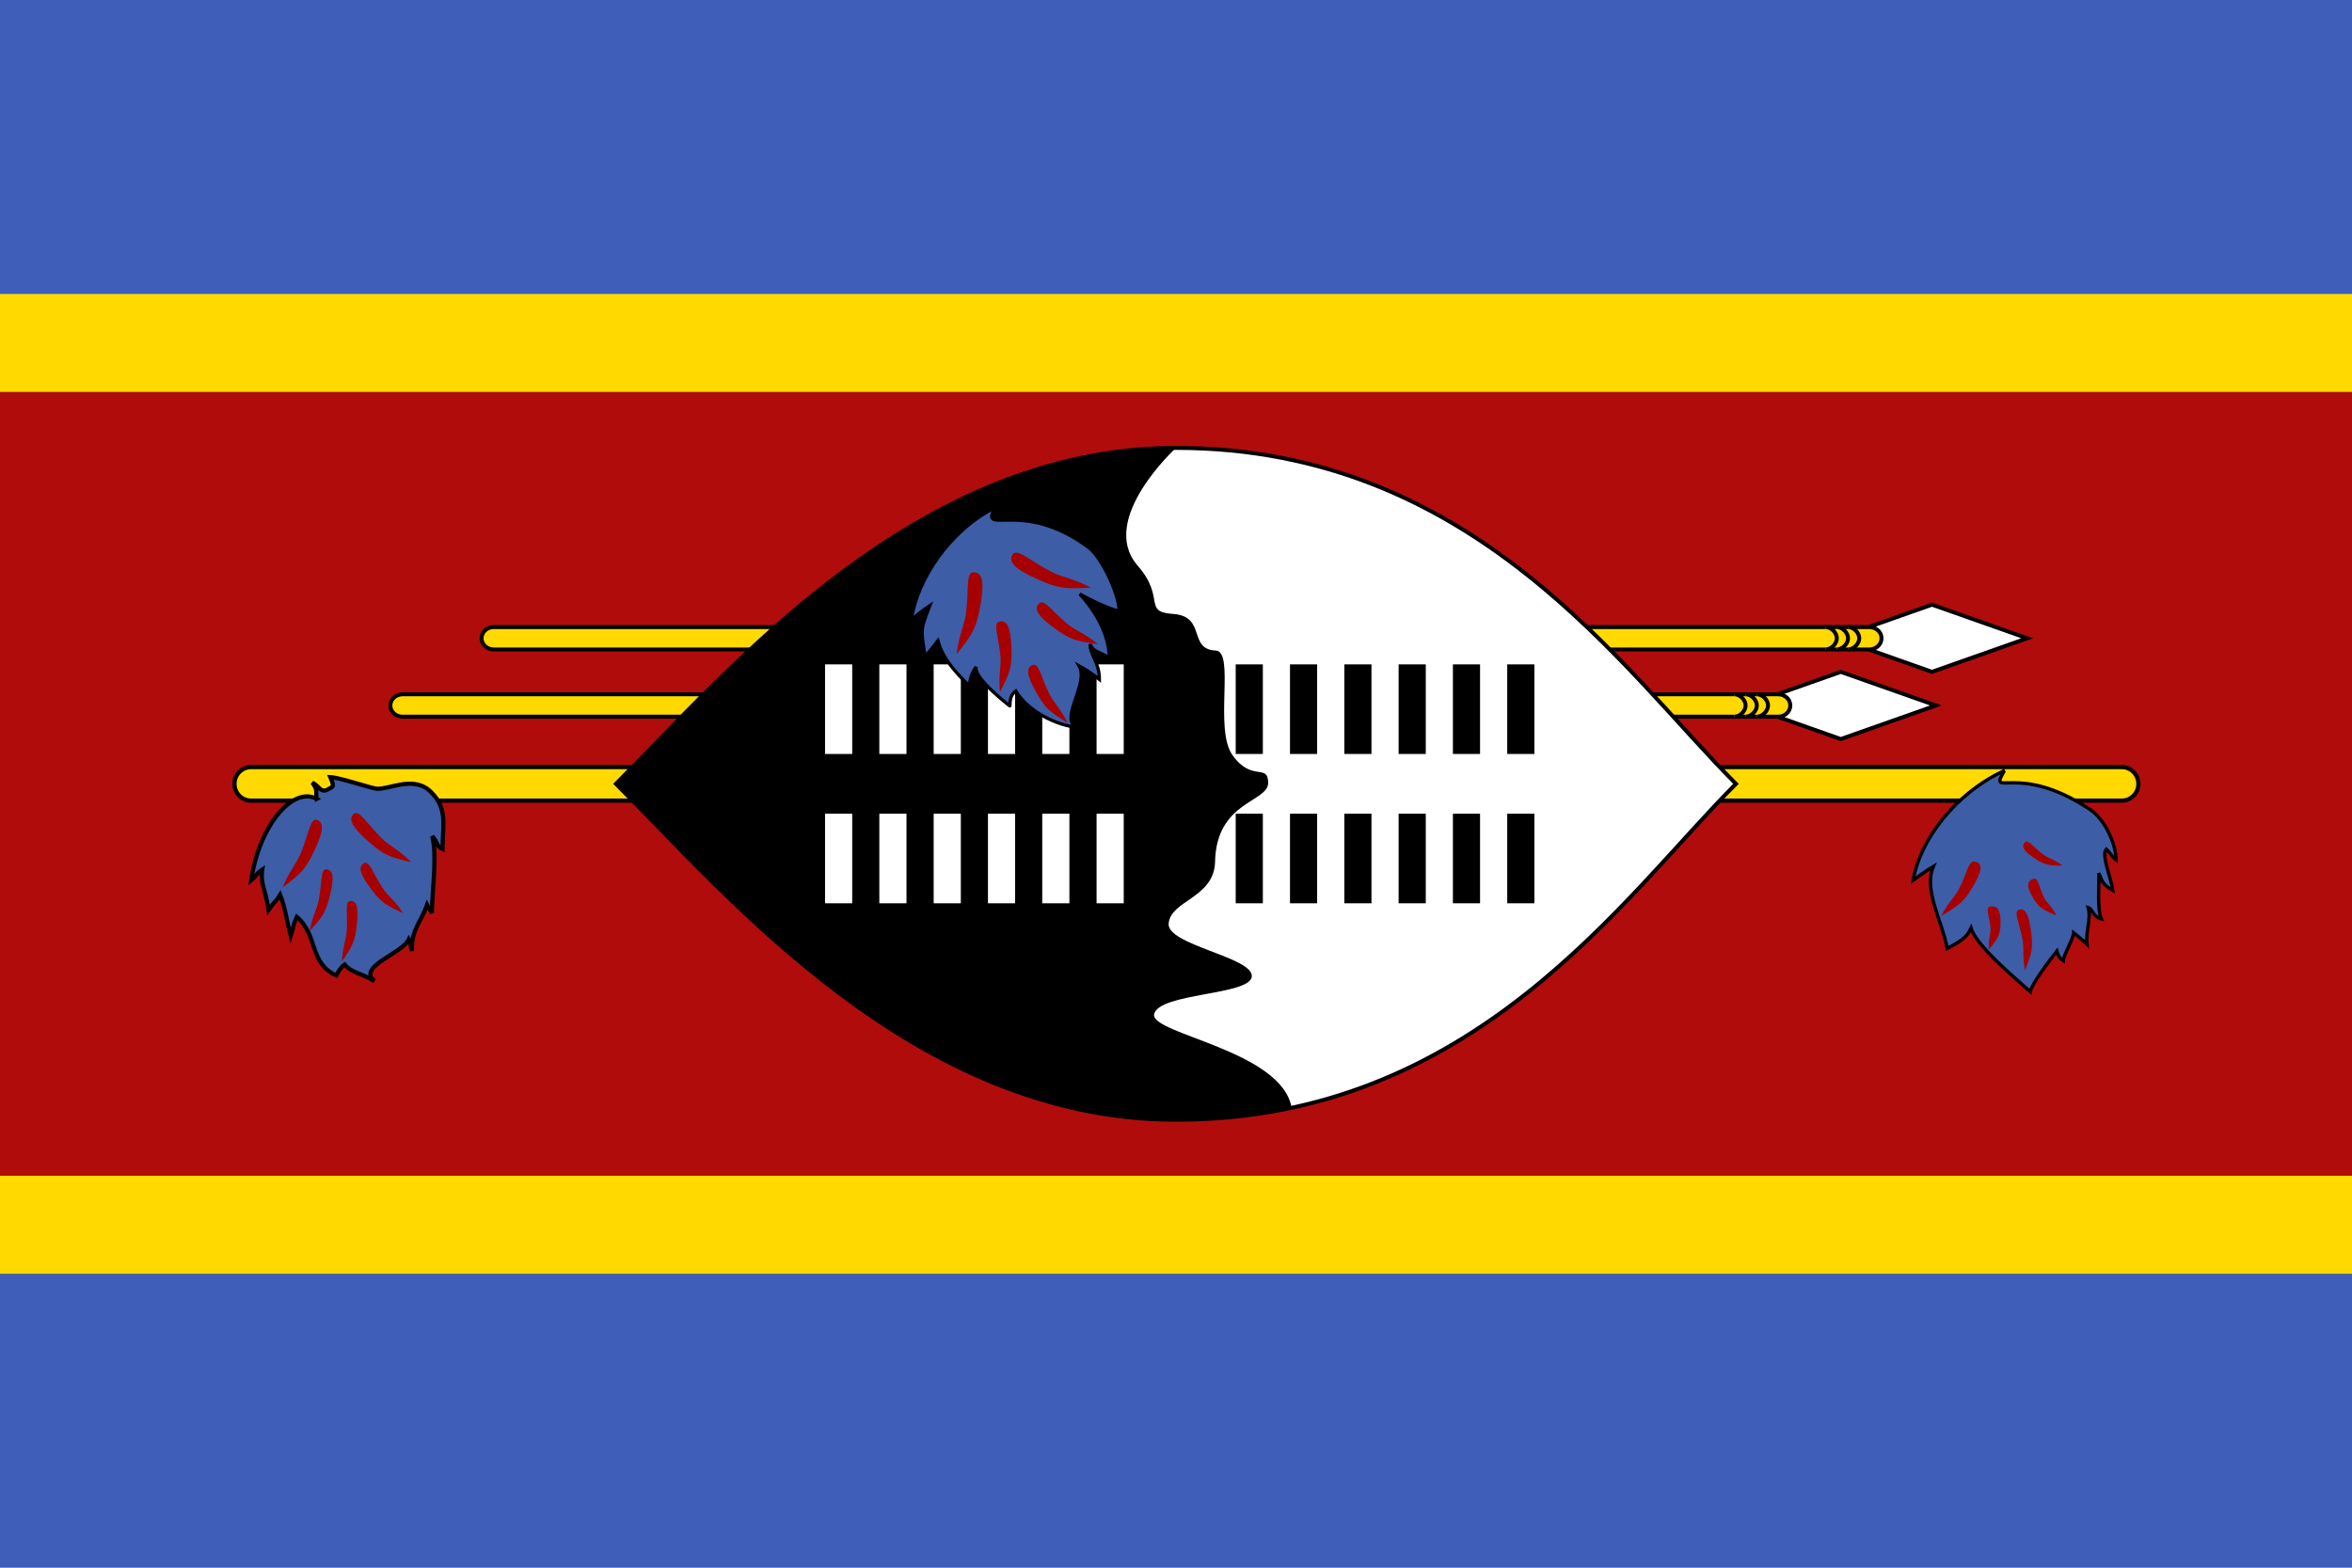
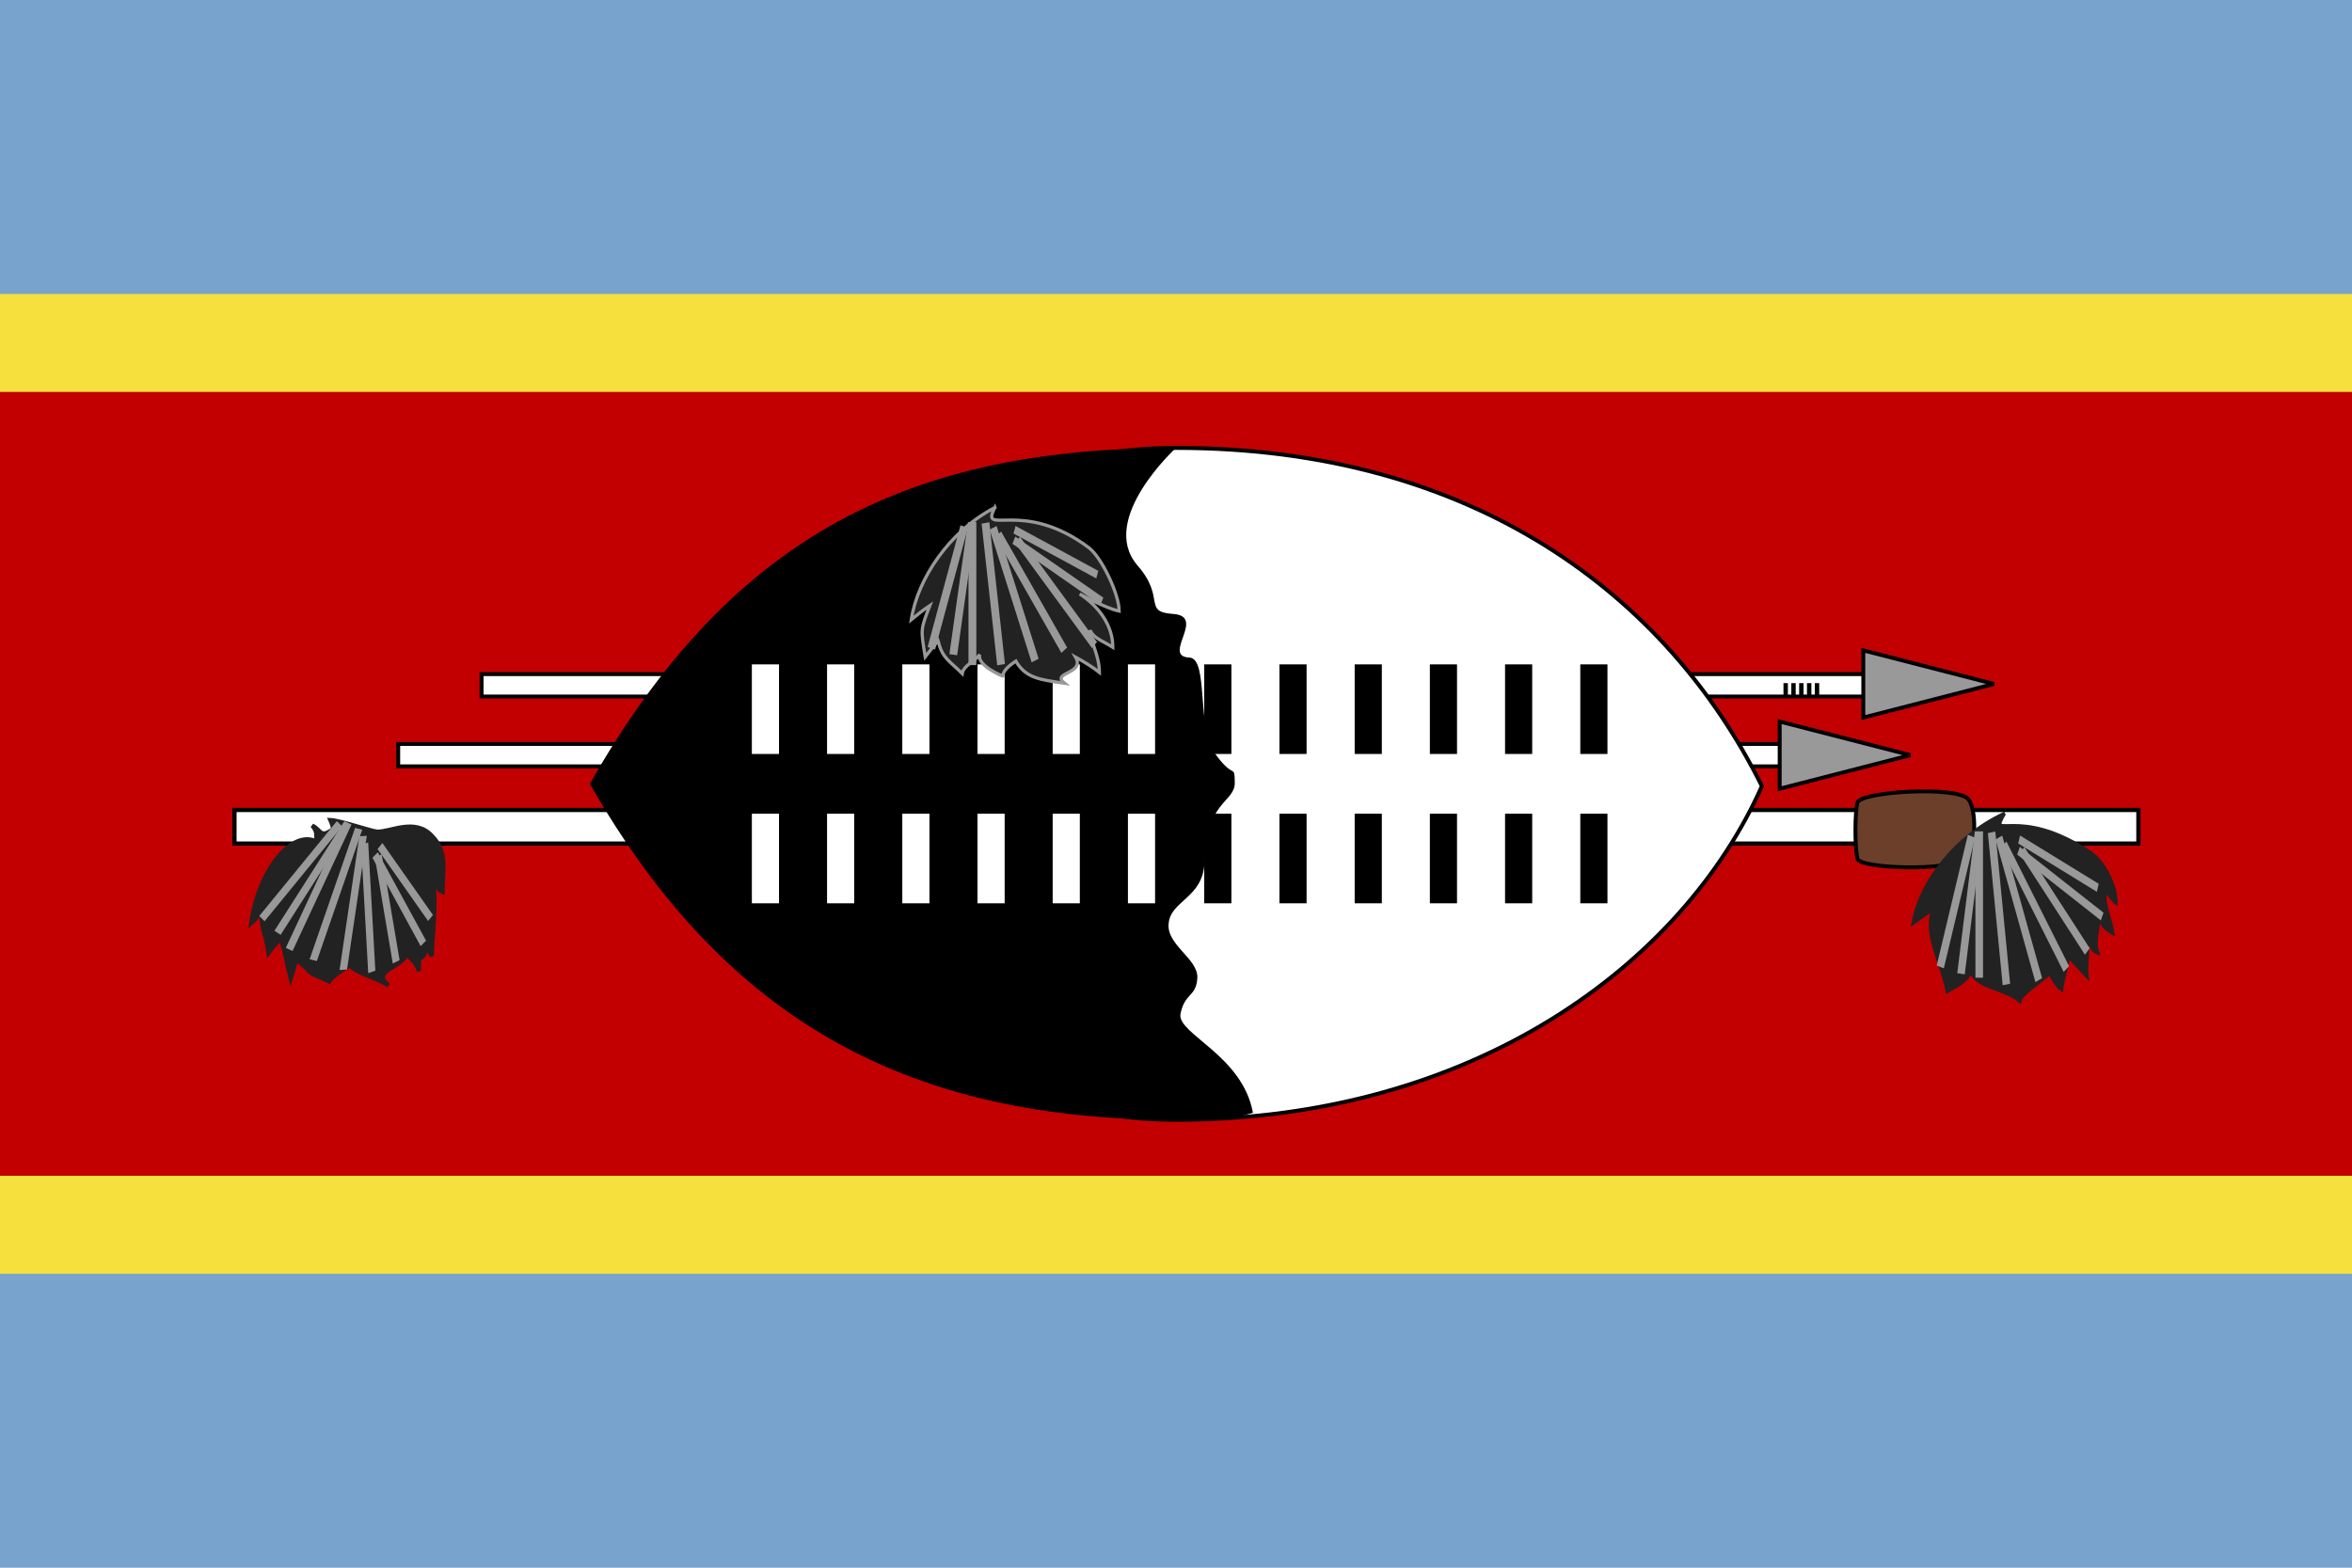
- <svg xmlns="http://www.w3.org/2000/svg" xmlns:xlink="http://www.w3.org/1999/xlink" width="900" height="600">
-   <path fill="#3e5eb9" d="M0 0h900v600H0z" />
-   <path fill="#ffd900" d="M0 112.5h900v375H0z" />
-   <path fill="#b10c0c" d="M0 150h900v300H0z" />
-   <g transform="scale(1.5)" fill="#ffd900" stroke="#000" stroke-width="1.008">
-     <g id="a">
-       <path d="M492.85 154.28l-24.285 8.571 24.285 8.571 24.285-8.571z" fill="#fff" />
-       <rect width="357.13" height="5.714" x="122.85" y="160" rx="3.106" ry="2.857" />
-       <path d="M471.44 165.71c1.427 0 2.859-1.429 2.859-2.857 0-1.428-1.431-2.857-2.858-2.857m-2.861 5.714c1.427 0 2.859-1.429 2.859-2.857 0-1.428-1.431-2.857-2.858-2.857m-2.861 5.714c1.427 0 2.859-1.429 2.859-2.857 0-1.428-1.431-2.857-2.858-2.857" />
+ <svg xmlns="http://www.w3.org/2000/svg" width="900" height="600">
+   <path fill="#78a3cd" d="M0 0h900v600H0z" />
+   <path fill="#f5e03d" d="M0 112.5h900v375H0z" />
+   <path fill="#c20002" d="M0 150h900v300H0z" />
+   <g fill="#fff" stroke="#000">
+     <path stroke-width="1.5" d="M184.275 258.009H719.97v8.571H184.275z" />
+     <path fill="#d8d8d8" stroke-width="1.5" d="M683.204 262.2h.18v4h-.18zm11.997 0h.18v4h-.18zm-3 0h.18v4h-.18zm-3 0h.18v4h-.18zm-3 0h.18v4h-.18z" />
+     <path stroke-width="1.5" d="M152.372 284.735h535.695v8.57H152.371z" />
+     <path fill="#999" stroke-width="1.5" d="M681.002 276.155v25.713L731 289.01zM713 248.92v25.712l49.999-12.856z" />
+     <path fill-rule="evenodd" stroke="none" d="m361.21 242.676 9.417-36.322 6.728 43.72-1.346-51.794 16.815 53.813-12.106-51.121 20.851 49.102-10.089-51.794" />
+     <path stroke-width="1.62" d="M89.718 310h728.55v12.857H89.718z" />
+     <path stroke-width="1.512" d="M674.209 300.829c-30.076 67.741-109.936 127.737-224.224 127.737-100.002 0-171.42-85.712-214.29-128.566 42.857-42.861 114.282-128.574 214.29-128.574 114.282 0 188.08 56.789 224.115 129.274h.3-.1l-.1.1z" />
+   </g>
+   <path d="M435.03 216.15c11.402 12.823 1.881 17.994 13.95 18.835 12.727.935-4.578 16.242 6.128 16.681 7.485.327 2.616 26.862 9.82 36.729 7.34 10.286 7.434 3.687 7.563 11.117.127 7.686-11.232 6.911-11.584 30.585-.59 13.644-12.929 14.517-13.711 23.297-.972 8.257 11.409 13.565 10.965 20.957-.456 7.37-4.941 5.543-6.483 13.948-.79 7.55 23.781 15.755 27.759 37.588-7.38 2.413-13.581 2.667-29.451 2.679-99.985.072-171.42-35.944-224.286-128.566 54.886-96.68 124.293-128.582 224.301-128.582 0 0-29.683 27.123-14.956 44.723z" />
+   <g stroke="#fff">
+     <path fill="#6b3f2a" stroke="#000" stroke-width="1.5" d="M710.77 307.167c1.173-4.21 37.797-6.48 42.377-1.344 3.168 3.554 3.261 18.747-1.008 22.533-6.135 5.442-40.512 4.026-41.367.338-1.1-4.748-.995-17.968-.002-21.527Z" />
+     <path stroke-width="10.39" d="M292.9 288.566V254.28m28.77 0v34.286m28.793-34.286v34.286m-57.563 57.15V311.43m28.77 0v34.286m28.793-34.286v34.286m28.774-57.15V254.28m28.77 0v34.286M436.8 254.28v34.286m-57.563 57.15V311.43m28.77 0v34.286M436.8 311.43v34.286" />
+   </g>
+   <path stroke="#000" stroke-width="10.39" d="M466.001 288.566V254.28m28.772 0v34.286m28.792-34.286v34.286m-57.564 57.15V311.43m28.772 0v34.286m28.792-34.286v34.286m28.773-57.15V254.28m28.77 0v34.286M609.9 254.28v34.286m-57.563 57.15V311.43m28.77 0v34.286M609.9 311.43v34.286" />
+   <g fill="#222">
+     <g stroke="#222">
+       <path stroke-width="1.282" d="M767.025 311.311c-6.492 11.244 4.982-3.74 32.978 15.084 5.188 3.497 9.721 12.734 9.721 19.139-1.317-.881-2.295-2.841-3.745-4.115-2.031 2.035 1.939 11.366 2.52 15.775-4.377-2.449-3.956-3.609-5.41-6.619.29 3.639-2.096 10.297-.355 14.157-3.45-.986-2.548-5.78-4.349-6.338 1.225 4.368-.395 10.467.213 15.378-2.015-1.995-6.181-6.921-7.118-7.727-.157 2.338-2.532 10.502-2.616 12.713-1.71-1.033-4.193-5.335-4.478-6.42-2.126 2.671-11.026 7.829-11.51 10.838-5.822-5.142-16.699-4.883-18.64-11.529-1.716 3.772-4.2 5.046-9.11 7.8-1.939-10.533-9.194-22.372-5.314-31.401-2.75 1.63-5.013 3.261-7.761 5.267 2.604-15.255 15.88-33.143 34.979-42.002z" />
+       <path stroke-width="1.6" d="M121.174 322.141c-.363-3.274.338-3.666-1.677-6.135 2.933 1.227 3.044 4.488 6.61 2.174 1.309-.678 1.88-.7.289-4.337 3.718.173 15.894 4.348 17.844 4.444 5.12.236 14.466-5.378 20.953 1.525 6.227 6.294 4.148 12.826 4.148 21.543-2.502-1.199-1.296-1.79-3.951-4.907 1.99 7.619-.106 21.356-.106 29.436-1.022-1.948-.872-1.103-1.871-3.12-2.655 7.375-3.146.149-3.146 8.866-.958-3.418-3.397-4.714-4.463-6.512-2.58 5.6-13.836 6.349-7.166 11.993-6.02-3.53-12.023-4.504-14.753-7.679-1.177.759-6.82 4.213-7.914 6.182-10.585-4.87-4.109-1.249-12.402-8.266-1.435 2.942-.781 2.516-2.332 7.304-1.679-6.651-2.138-10.877-4.026-15.767-1.629 2.71-1.484 1.671-4.442 5.768-1.224-8.102-3.216-10.014-2.428-15.375-3.144 2.218-1.086 1.32-4.229 4.05 2.978-20.76 15.837-36.101 25.065-31.188z" />
    </g>
-     <use xlink:href="#a" x="-23.27" y="17.15" width="100%" height="100%" />
-     <rect width="485.7" height="8.571" x="59.812" y="195.72" rx="4.224" ry="4.286" stroke-width="1.08" />
+     <path stroke="#999" stroke-width="1.239" d="M380.7 194.25c-5.937 11.482 10.395-3.819 35.997 15.404 4.745 3.571 11.546 17.68 11.546 24.22-5.451-1.16-15.104-6.54-15.104-6.54s12.673 7.31 12.673 20.39c-4.002-2.502-7.349-3.472-8.68-6.544 0 4.234 3.56 9.623 3.56 16.163-2.435-1.956-6.384-4.365-9.125-5.862 3.776 6.54-9.571 5.773-4.238 10.008-9.327-1.349-14.834-1.926-18.61-8.466-2.001 1.348-4.909 3.466-4.987 5.723.294.245-10.162-4.03-8.83-8.256-1.944 2.727-6.253 4.226-6.697 7.3-5.323-5.25-7.512-5.791-9.288-12.579-2.365 3.073-2.514 3.073-4.88 6.147-1.774-10.757-1.774-10.373 1.775-19.592-2.514 1.665-4.584 3.33-7.098 5.38 2.38-15.578 14.523-33.845 31.988-42.892z" />
  </g>
-   <path d="M664.275 300c-42.856 42.853-100.002 128.566-214.29 128.566-100.002 0-171.42-85.712-214.29-128.566 42.857-42.861 114.282-128.574 214.29-128.574 114.282 0 171.42 85.713 214.29 128.574z" fill="#fff" stroke="#000" stroke-width="1.512" />
-   <path d="M435.03 216.15c11.402 12.823 1.881 17.994 13.95 18.835 12.727.935 5.512 13.551 16.218 13.99 7.485.327-.747 30.226 6.457 40.093 7.34 10.286 13.487 3.014 13.616 10.444.127 7.686-19.976 6.911-20.328 30.585-.59 13.644-16.965 14.517-17.747 23.297-.972 8.257 32.261 12.892 31.817 20.284-.456 7.37-35.883 6.216-37.425 14.621-.79 7.55 48.669 13.737 52.647 35.57-7.38 2.413-28.379 4.685-44.249 4.697-99.985.072-171.42-85.72-214.275-128.574 42.857-42.86 114.282-128.574 214.29-128.574 0 0-29.683 27.123-14.956 44.723z" />
-   <g transform="scale(1.5)" stroke="#fff">
-     <g id="d" stroke-width="6.927">
-       <g id="c">
-         <path id="b" d="M213.933 192.377V169.52m13.85 0v22.857m13.86-22.857v22.857" />
-         <use xlink:href="#b" y="38.1" width="100%" height="100%" />
-       </g>
-       <use xlink:href="#c" x="41.56" width="100%" height="100%" />
-     </g>
-   </g>
-   <use xlink:href="#d" x="104.76" width="100%" height="100%" transform="scale(1.5)" stroke="#000" />
-   <g fill="#a70000">
-     <path d="M767.025 294.9c-6.492 11.244 4.982-3.74 32.978 15.084 5.188 3.497 9.721 12.734 9.721 19.139-1.317-.881-2.295-2.841-3.745-4.115-2.031 2.035 1.939 11.366 2.52 15.775-4.377-2.449-3.956-3.609-5.41-6.619.29 3.639-.751 13.66.99 17.52-3.45-.986-3.22-3.762-5.021-4.32 1.225 4.368-1.068 9.122-.46 14.033-2.015-1.995-4.163-3.558-5.1-4.364-.157 2.338-3.877 8.484-3.961 10.695-1.71-1.033-2.175-2.644-2.46-3.729-2.126 2.671-9.681 12.537-10.165 15.546-5.822-5.142-20.735-17.663-22.676-24.309-1.716 3.772-4.2 5.046-9.11 7.8-1.939-10.533-9.194-22.372-5.314-31.401-2.75 1.63-5.013 3.261-7.761 5.267 2.604-15.255 15.88-33.143 34.979-42.002z" fill="#3d5da7" stroke="#000" stroke-width="1.282" />
-     <path d="M742.815 350.58c2.695-5.388 5.178-7.096 6.92-10.566 3.076-6.098 3.515-10.949 6.196-10.238 2.68.711 2.677 3.209-.795 9.204-3.473 5.996-5.124 7.277-12.321 11.6zm18.225 12.84c-.347-4.103.843-5.816.627-8.457-.37-4.649-2.271-7.839.201-8.066 2.472-.226 3.627 1.36 3.634 6.044.008 4.685-.717 5.915-4.46 10.48zm13.83 8.04c-1.08-5.727-.271-8.267-.963-11.957-1.203-6.492-3.583-10.765-1.293-11.359 2.29-.594 3.674 1.506 4.54 8.09.868 6.583.41 8.392-2.284 15.226zm14.385-40.125c-3.378-2.564-5.349-2.736-7.527-4.383-3.837-2.89-5.778-5.985-7.013-4.449-1.234 1.536-.358 3.216 3.663 5.883 4.02 2.667 5.382 2.877 10.878 2.949zm-2.385 19.005c-1.78-3.697-3.654-4.635-4.806-7.014-2.035-4.18-2.038-7.797-4.246-6.87-2.208.927-2.385 2.82-.024 6.867 2.36 4.046 3.597 4.779 9.076 7.017z" />
-     <path d="M121.174 305.73c-.363-3.274.338-3.666-1.677-6.135 2.933 1.227 3.044 4.488 6.61 2.174 1.309-.678 1.88-.7.289-4.337 3.718.173 15.894 4.348 17.844 4.444 5.12.236 14.466-5.378 20.953 1.525 6.227 6.294 4.148 12.826 4.148 21.543-2.502-1.199-1.296-1.79-3.951-4.907 1.99 7.619-.106 21.356-.106 29.436-1.022-1.948-.872-1.103-1.871-3.12-2.655 7.375-5.837 8.893-5.837 17.61-.958-3.418-.033-2.696-1.099-4.494-2.58 5.6-19.89 10.385-13.22 16.029-6.02-3.53-8.66-3.159-11.39-6.334-1.177.759-2.111 2.196-3.205 4.165-10.585-4.87-6.8-15.375-15.093-22.392-1.435 2.942-.781 2.516-2.332 7.304-1.679-6.651-2.138-10.877-4.026-15.767-1.629 2.71-1.484 1.671-4.442 5.768-1.224-8.102-3.216-10.014-2.428-15.375-3.144 2.218-1.086 1.32-4.229 4.05 2.978-20.76 15.837-36.101 25.065-31.188z" fill="#3d5da7" stroke="#000" stroke-width="1.6" />
-     <path d="M108.151 339.615c2.728-6.684 5.186-8.783 6.949-13.086 3.112-7.563 3.619-13.61 6.233-12.687 2.615.922 2.573 4.037-.925 11.467-3.498 7.433-5.135 9.008-12.257 14.304zm10.326 16.725c1.094-5.992 2.819-8.175 3.528-12.034 1.259-6.786.557-11.84 2.987-11.573 2.43.266 2.979 2.828 1.362 9.578-1.617 6.751-2.733 8.349-7.878 14.029zm12.351 11.625c.308-5.81 1.67-8.077 1.874-11.82.369-6.582-.898-11.293 1.419-11.32 2.317-.027 3.143 2.34 2.433 8.929-.71 6.59-1.567 8.234-5.726 14.211zm26.522-37.995c-5.071-5.052-8.137-5.996-11.409-9.245-5.763-5.706-8.547-11.064-10.599-9.165-2.052 1.9-.817 4.746 5.25 10.176 6.068 5.43 8.178 6.222 16.758 8.234zm-3.09 19.53c-3.303-5.073-5.727-6.387-7.86-9.651-3.76-5.736-5.054-10.665-7.185-9.444-2.133 1.221-1.656 3.796 2.42 9.357 4.075 5.559 5.714 6.582 12.625 9.74z" />
-     <path d="M380.7 194.25c-5.937 11.482 10.395-3.819 35.997 15.404 4.745 3.571 11.546 17.68 11.546 24.22-5.451-1.16-15.104-6.54-15.104-6.54s11.328 11.346 11.328 24.426c-4.002-2.502-6.004-2.127-7.335-5.199 0 4.234 3.56 6.933 3.56 13.473a52.938 52.938 0 00-7.78-5.19c3.776 6.54-6.88 19.227-1.547 23.462-9.327-1.349-18.87-7.308-22.646-13.848-2.001 1.348-2.218 3.466-2.296 5.723.294.245-14.198-10.756-12.866-14.982-1.944 2.727-2.217 4.226-2.661 7.3-5.323-5.25-10.203-10.5-11.979-17.288-2.365 3.073-2.514 3.073-4.88 6.147-1.774-10.757-1.774-10.373 1.775-19.592-2.514 1.665-4.584 3.33-7.098 5.38 2.38-15.578 14.523-33.845 31.988-42.892z" fill="#3d5da7" stroke="#000" stroke-width="1.239" />
-     <path d="M366.06 250.35c.95-7.912 3.018-10.893 3.636-15.988 1.103-8.961-.206-15.512 2.97-15.345 3.176.165 4.09 3.47 2.52 12.414-1.569 8.941-2.893 11.113-9.126 18.92zm16.575 14.49c-.643-6.675.59-9.517.18-13.818-.705-7.566-3.042-12.691-.274-13.162 2.767-.471 4.167 2.067 4.465 9.706.299 7.64-.441 9.675-4.372 17.274zm25.875 11.82c-2.814-5.777-5.232-7.499-7.048-11.217-3.209-6.534-3.88-11.87-6.354-10.904-2.475.968-2.339 3.728 1.236 10.124 3.574 6.396 5.19 7.701 12.166 11.997zm8.955-51.735c-7.167-3.773-10.848-3.82-15.466-6.245-8.133-4.25-12.867-9.052-14.547-6.409-1.682 2.643.562 5.271 8.947 9.135s10.96 4.047 21.067 3.519zm2.625 21.615c-5.218-4.341-8.304-4.98-11.67-7.773-5.93-4.9-8.88-9.714-10.861-7.762-1.98 1.951-.657 4.528 5.566 9.145 6.224 4.617 8.352 5.19 16.965 6.39z" />
+   <g fill="#999" stroke="#999">
+     <path d="M273.401 250.158h2v47.141h-2z" transform="rotate(19.107 473.412 454.536)skewX(4.007)" />
+     <path d="M295.46 256.853h2v48.719h-2z" transform="rotate(-42.852 243.022 44.761)skewX(-13.211)" />
+     <path d="M285.363 282.652h2v53.438h-2z" transform="rotate(-10.173 -138.52 -376.34)skewX(-3.892)" />
+     <path d="M302.024 250.314h2v47.48h-2z" transform="rotate(-50.003 269.178 69.926)skewX(-13.792)" />
+     <path d="M290.965 272.571h2v51.532h-2z" transform="rotate(-27.288 168.351 -40.434)skewX(-9.73)" />
+     <path d="M371.096 200.298h2v53.764h-2z" />
+     <path d="M302.024 179.445h2v34.037h-2z" transform="rotate(-75.003 339.693 107.407)skewX(-13.473)" />
+     <path d="m370.811 200.42 1.98.279-6.958 49.513-1.98-.278z" />
+     <path d="M302.024 204.799h2v38.847h-2z" transform="rotate(-69.003 322.19 107.248)skewX(-13.792)" />
+     <path d="M252.817 242.26h1.849v45.652h-1.849z" transform="rotate(45.189 116.055 99.569)skewX(5.927)" />
+     <path d="M279.221 243.392h1.89v46.165h-1.89z" transform="rotate(-19.559 406.303 483.95)skewX(-16.366)" />
+     <path d="M262.622 275.036h1.84v51.999h-1.84z" transform="rotate(14.215 17.612 -116.854)skewX(-4.865)" />
+     <path d="M287.542 201.58h1.904v38.236h-1.904z" transform="rotate(-26.677 452.626 437.176)skewX(-17.081)" />
+     <path d="M270.789 262.279h1.861v49.587h-1.861z" transform="rotate(-3.705 1076.955 1475.75)skewX(-12.106)" />
+     <path d="m132.188 315.027 1.665.776-22.153 47.508-1.665-.776z" />
+     <path d="M293.355 165.444h1.943v31.381h-1.943z" transform="rotate(-50.836 363.73 352.082)skewX(-15.761)" />
+     <path d="M341.269 181.392h1.839v48.689h-1.839z" transform="rotate(33.485 15.967 -104.748)skewX(.943)" />
+     <path d="M292.333 189.481h1.935v35.942h-1.935z" transform="rotate(-45.122 356.765 370.83)skewX(-16.529)" />
+     <path d="M263.38 264.949h1.927v49.927h-1.927z" transform="rotate(21.426 381.091 1488.767)skewX(8.027)" />
+     <path d="M298.208 259.652h2.017v49.249h-2.017z" transform="rotate(-46.42 561.105 -362.462)skewX(-19.749)" />
+     <path d="M272.02 302.535h1.906v57.197h-1.906z" transform="rotate(-11.49 583.91 -2276.736)skewX(-5.94)" />
+     <path d="M309.541 222.082h2.05v42.124h-2.05z" transform="rotate(-53.474 603.598 -268.82)skewX(-20.597)" />
+     <path d="M284.244 284.681h1.954v53.823h-1.954z" transform="rotate(-30.301 554.935 -721.003)skewX(-14.694)" />
+     <path d="M756.404 318.685h1.899v55h-1.899z" />
+     <path d="M322.286 171.577h2.134v32.544h-2.134z" transform="rotate(-76.694 614.727 -73.434)skewX(-18.255)" />
+     <path d="M353.157 199.711h1.903v53.607h-1.903z" transform="rotate(9.045 -194.77 2762.993)skewX(1.973)" />
+     <path d="M320.062 197.18h2.12v37.402h-2.12z" transform="rotate(-71.283 601.859 -102.072)skewX(-19.485)" />
  </g>
</svg>
